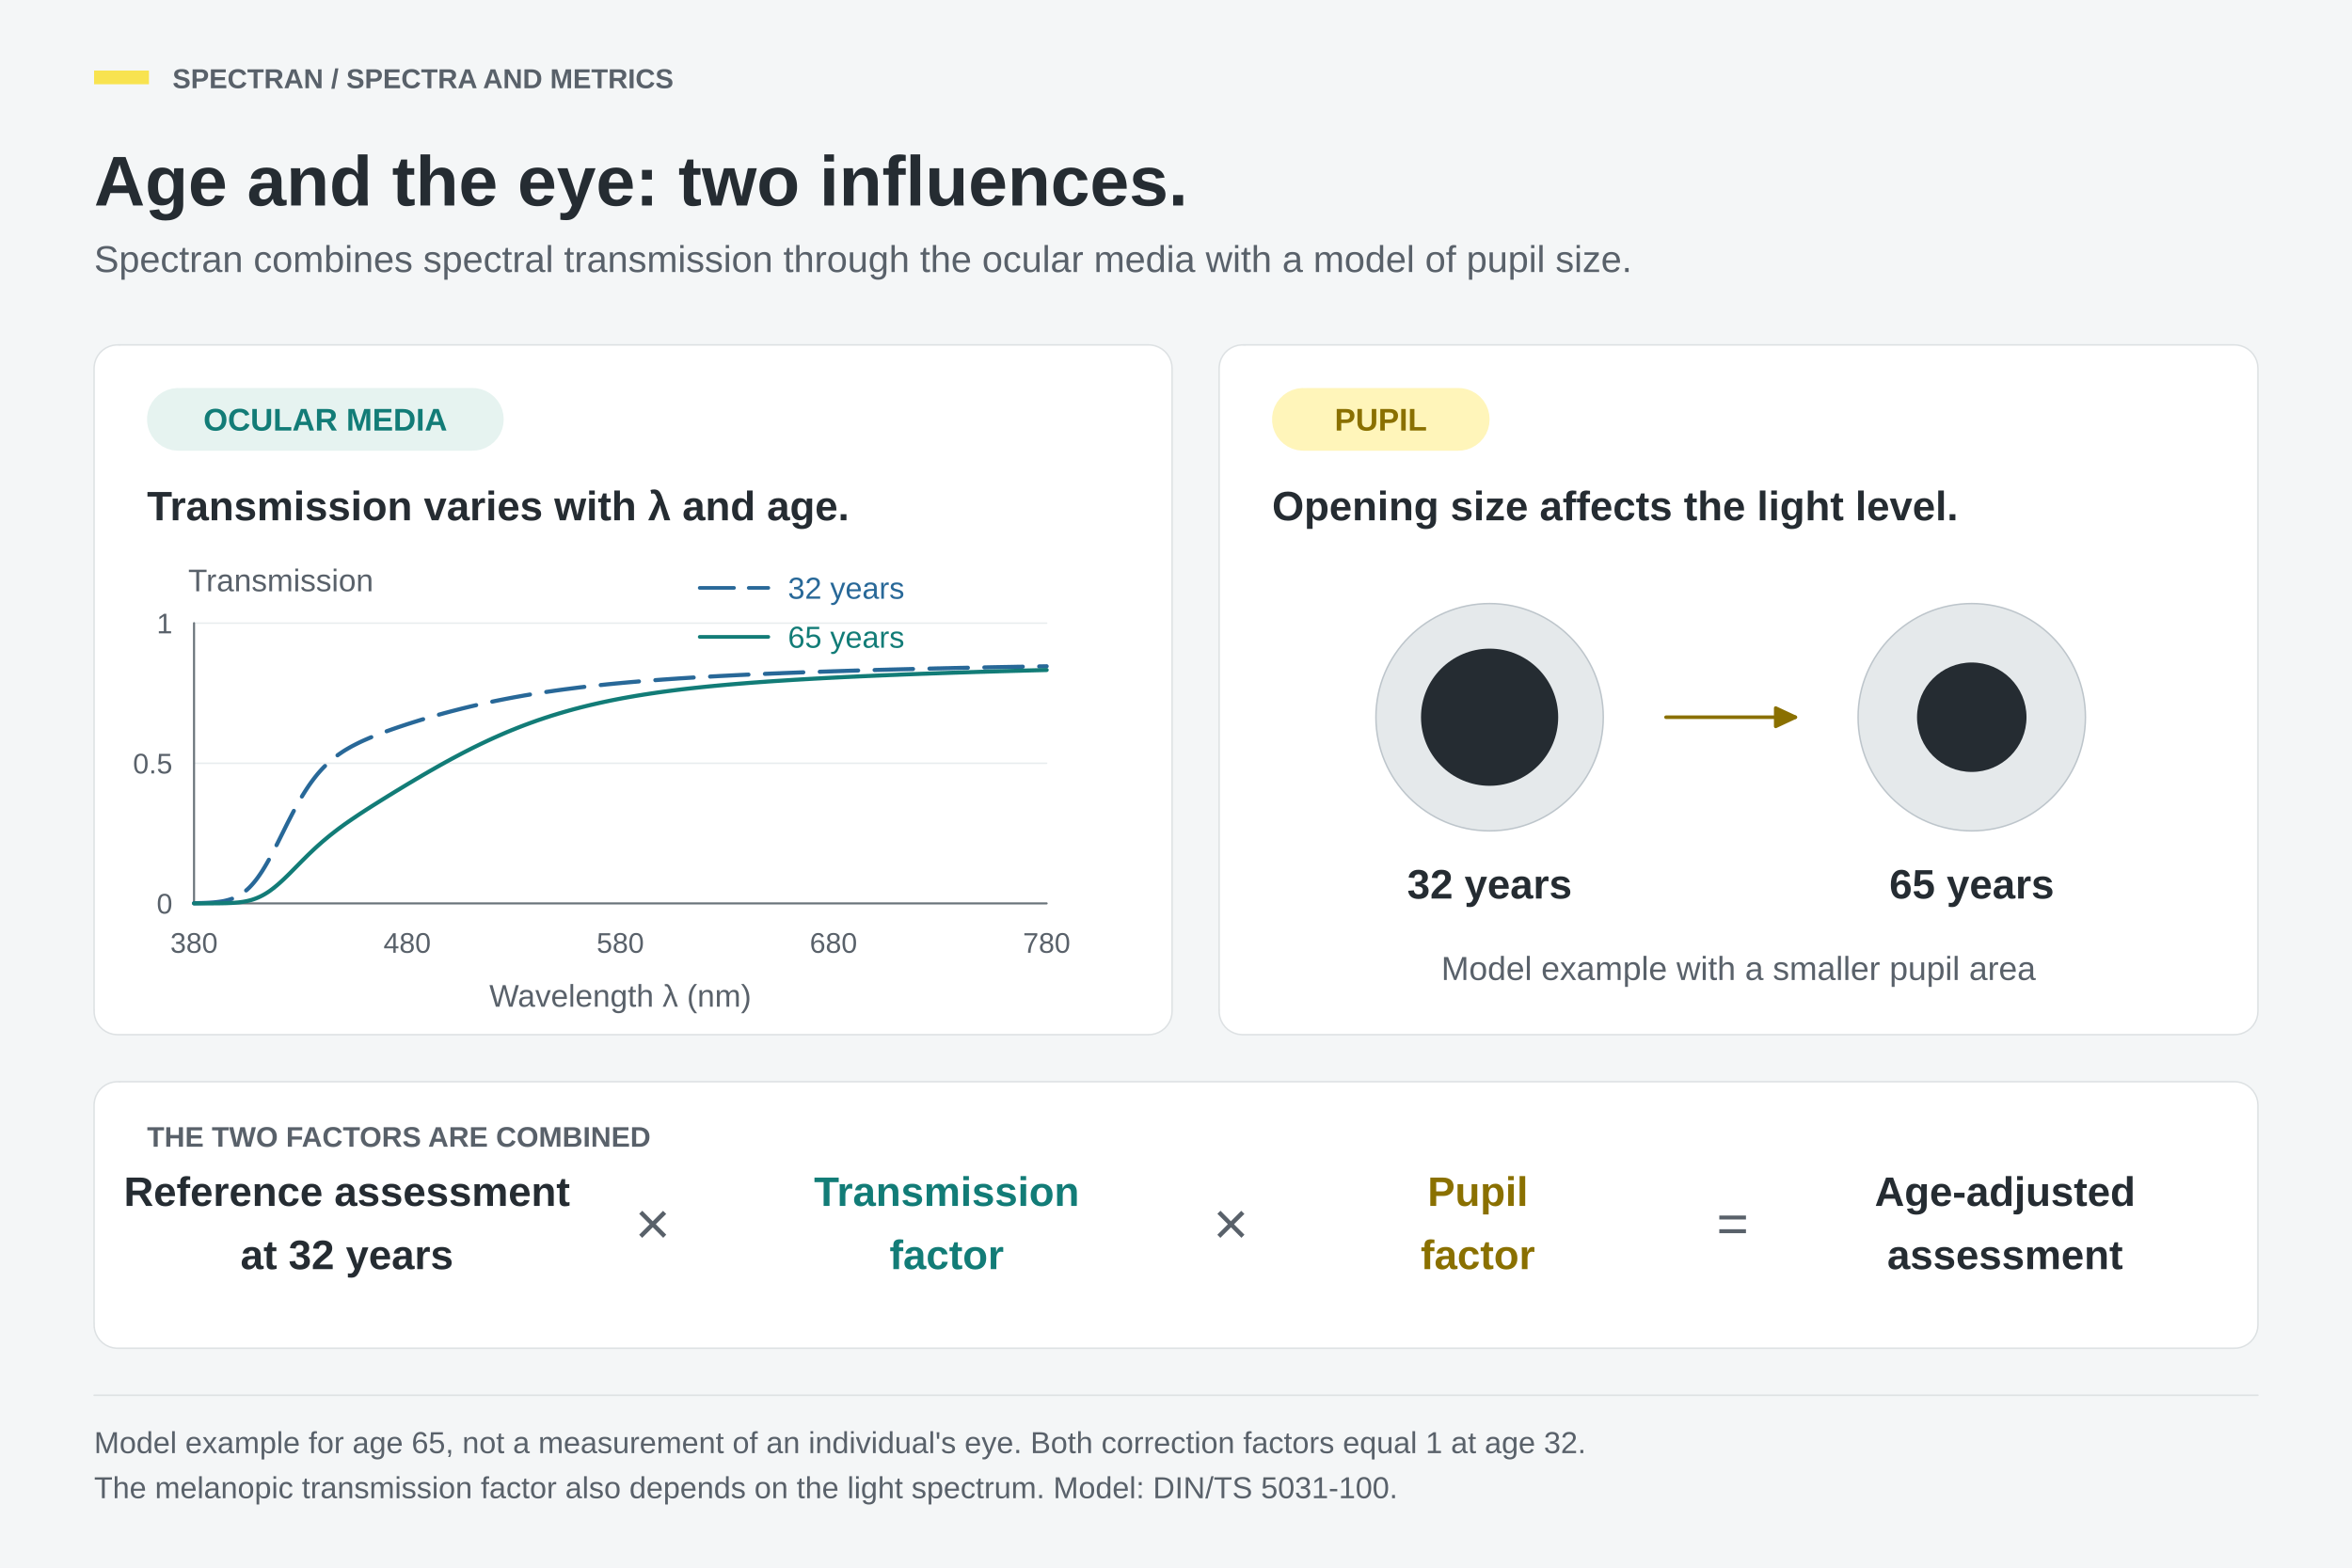
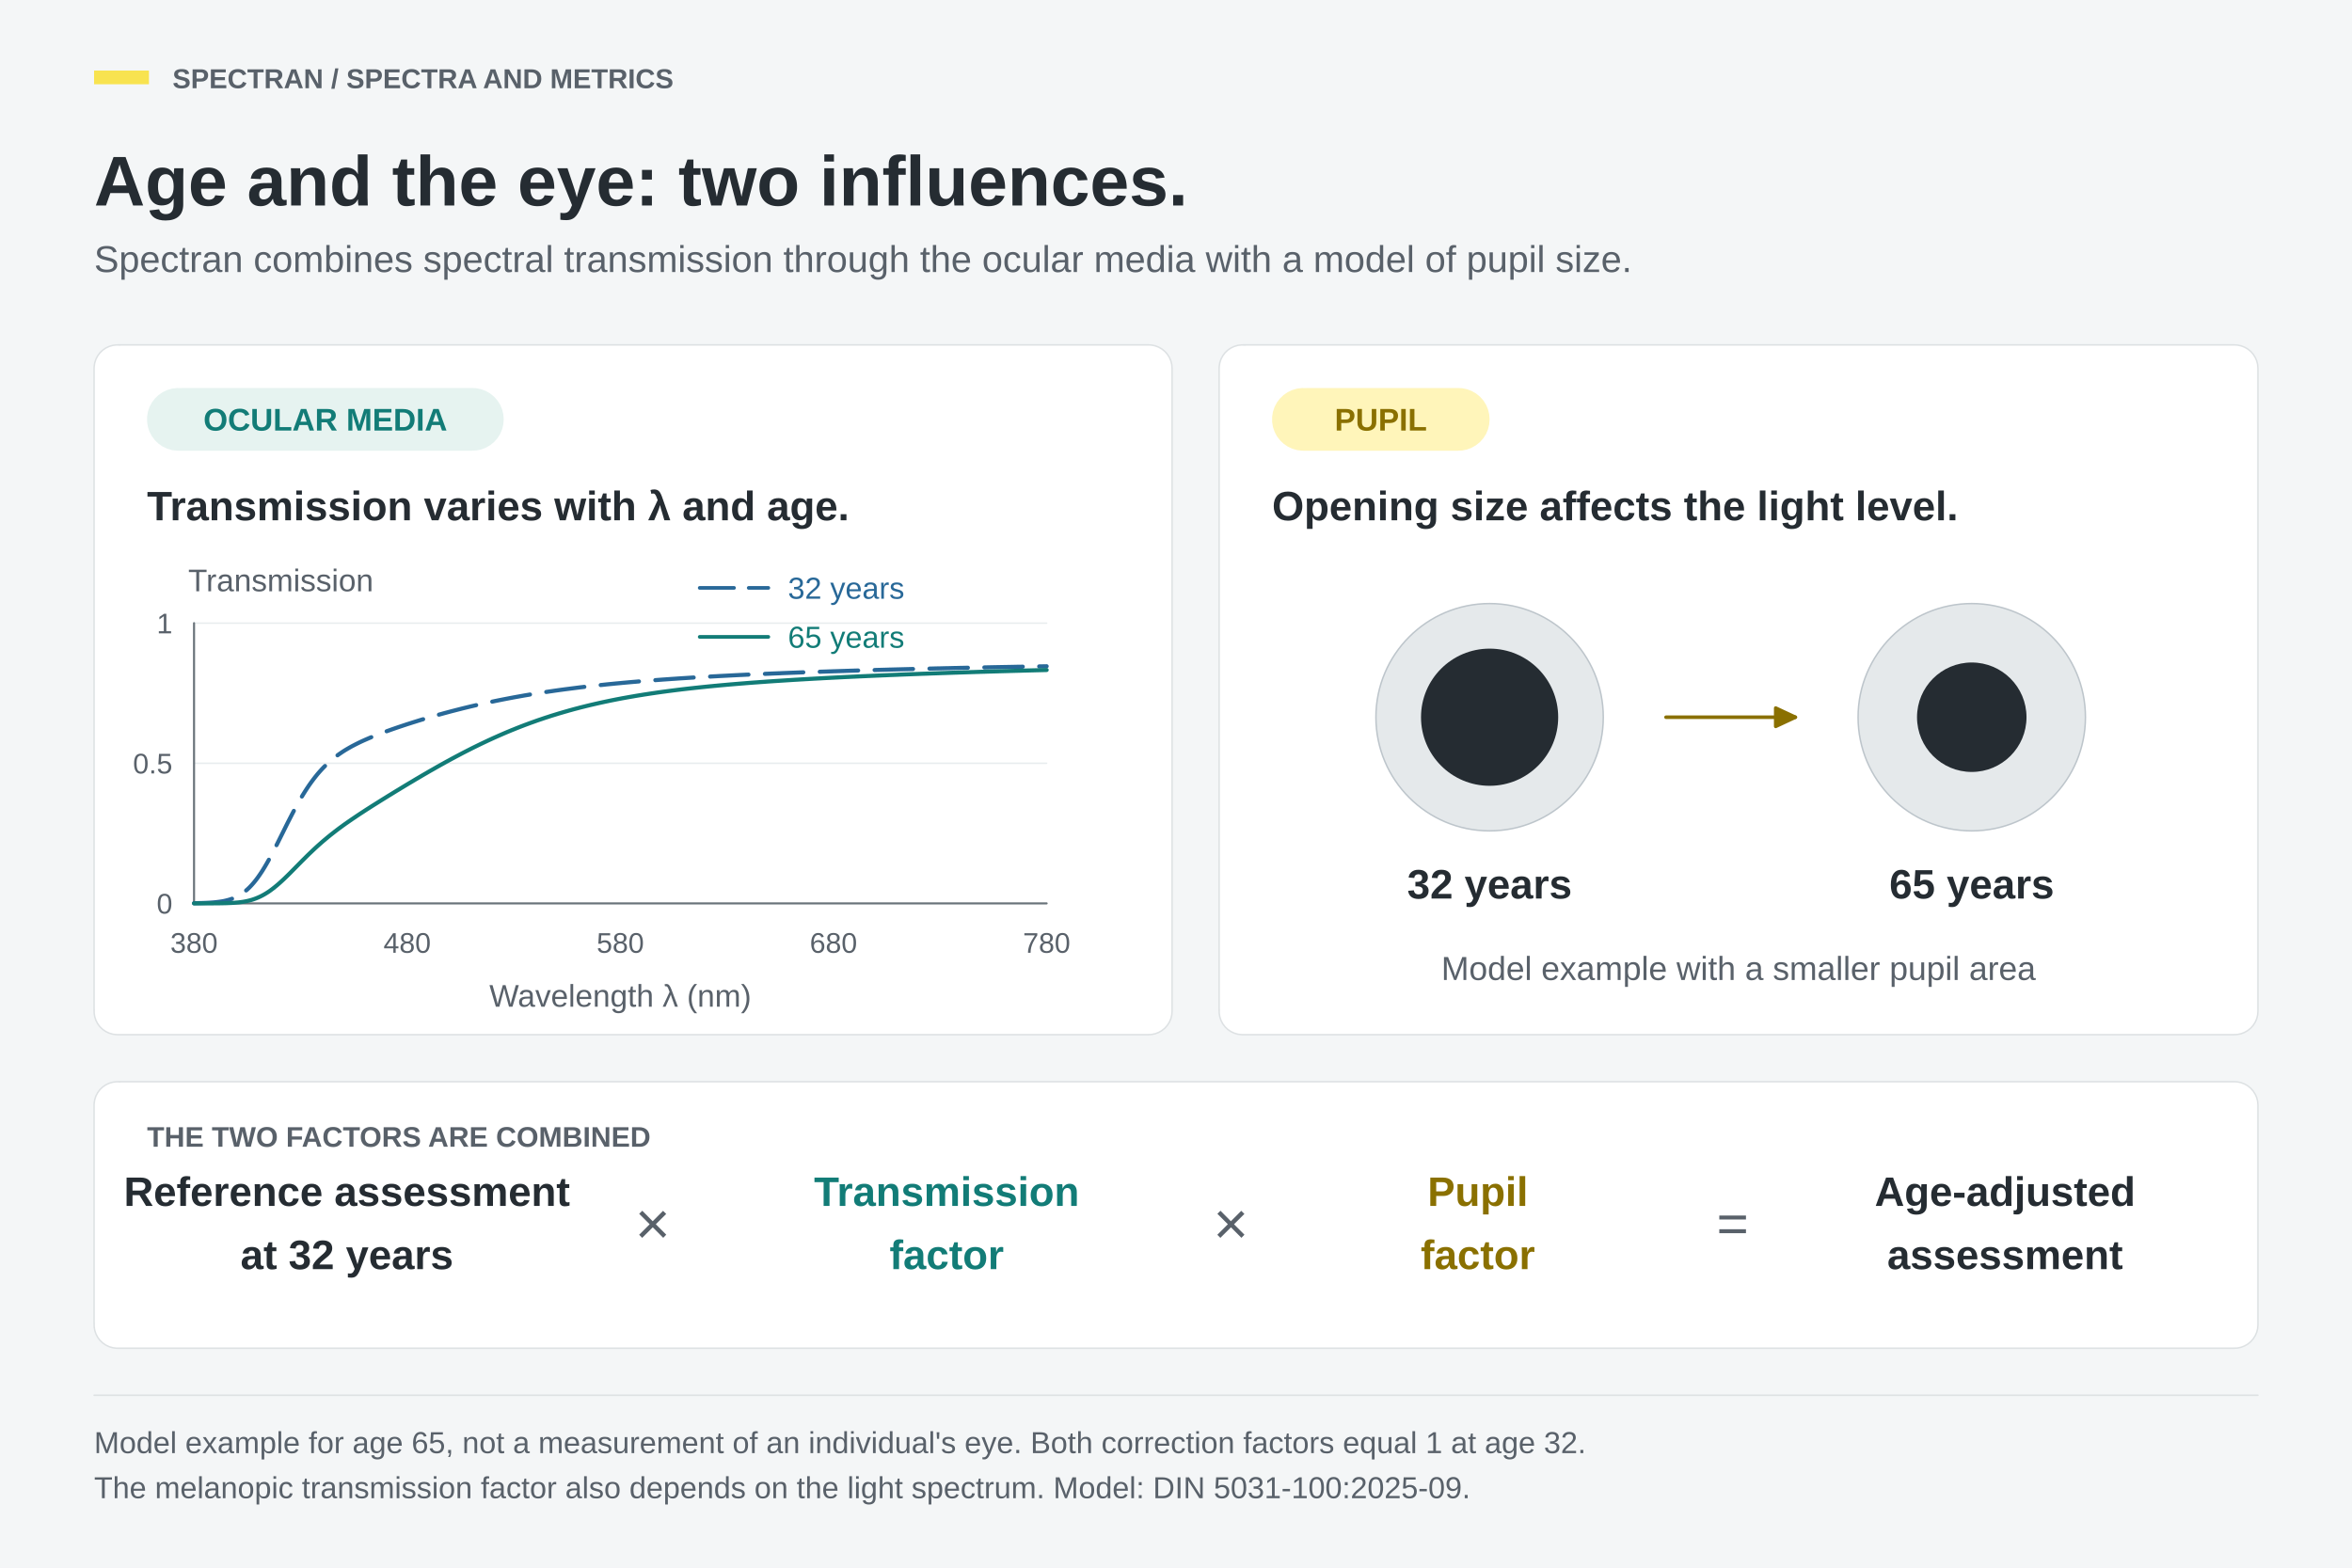
<svg xmlns="http://www.w3.org/2000/svg" width="864.00pt" height="576.00pt" viewBox="0 0 864.00 576.00">
  <g class="svglite">
    <defs>
      <style type="text/css">
    .svglite line, .svglite polyline, .svglite polygon, .svglite path, .svglite rect, .svglite circle {
      fill: none;
      stroke: #000000;
      stroke-linecap: round;
      stroke-linejoin: round;
      stroke-miterlimit: 10.00;
    }
    .svglite text {
      white-space: pre;
    }
    .svglite g.glyphgroup path {
      fill: inherit;
      stroke: none;
    }
  </style>
    </defs>
    <rect width="100%" height="100%" style="stroke: none; fill: #F4F6F7;" />
    <defs>
      <clipPath id="cpMC4wMHw4NjQuMDB8MC4wMHw1NzYuMDA=">
        <rect x="0.00" y="0.00" width="864.00" height="576.00" />
      </clipPath>
    </defs>
    <g clip-path="url(#cpMC4wMHw4NjQuMDB8MC4wMHw1NzYuMDA=)">
      <polygon points="0.00,576.00 864.00,576.00 864.00,576.00 864.00,576.00 864.00,576.00 864.00,576.00 864.00,576.00 864.00,576.00 864.00,576.00 864.00,576.00 864.00,576.00 864.00,576.00 864.00,576.00 864.00,576.00 864.00,0.00 864.00,0.00 864.00,0.00 864.00,0.00 864.00,0.00 864.00,0.00 864.00,0.00 864.00,0.00 864.00,0.00 864.00,0.00 864.00,0.00 864.00,0.00 0.00,0.00 0.00,0.00 0.00,0.00 0.00,0.00 0.00,0.00 0.00,0.00 0.00,0.00 0.00,0.00 0.00,0.00 0.00,0.00 0.00,0.00 0.00,0.00 0.00,0.00 0.00,576.00 0.00,576.00 0.00,576.00 0.00,576.00 0.00,576.00 0.00,576.00 0.00,576.00 0.00,576.00 0.00,576.00 0.00,576.00 0.00,576.00 0.00,576.00 " style="stroke-width: 0.54; stroke: none; fill: #F4F6F7;" />
      <polygon points="34.56,30.96 54.72,30.96 54.72,30.96 54.72,30.96 54.72,30.96 54.72,30.96 54.72,30.96 54.72,30.96 54.72,30.96 54.72,30.96 54.72,30.96 54.72,30.96 54.72,30.96 54.72,30.96 54.72,25.92 54.72,25.92 54.72,25.92 54.72,25.92 54.72,25.92 54.72,25.92 54.72,25.92 54.72,25.92 54.72,25.92 54.72,25.92 54.72,25.92 54.72,25.92 34.56,25.92 34.56,25.92 34.56,25.92 34.56,25.92 34.56,25.92 34.56,25.92 34.56,25.92 34.56,25.92 34.56,25.92 34.56,25.92 34.56,25.92 34.56,25.92 34.56,25.92 34.56,30.96 34.56,30.96 34.56,30.96 34.56,30.96 34.56,30.96 34.56,30.96 34.56,30.96 34.56,30.96 34.56,30.96 34.56,30.96 34.56,30.96 34.56,30.96 " style="stroke-width: 0.54; stroke: none; fill: #F8E350;" />
      <text x="63.36" y="32.41" style="font-size: 10.08px; font-weight: bold;fill: #59616A; font-family: &quot;Arial&quot;;" textLength="186.81px" lengthAdjust="spacingAndGlyphs">SPECTRAN  / SPECTRA AND METRICS</text>
      <text x="34.56" y="75.51" style="font-size: 25.92px; font-weight: bold;fill: #252C32; font-family: &quot;Arial&quot;;" textLength="401.67px" lengthAdjust="spacingAndGlyphs">Age and the eye: two influences.</text>
      <text x="34.56" y="99.94" style="font-size: 13.68px;fill: #59616A; font-family: &quot;Arial&quot;;" textLength="564.81px" lengthAdjust="spacingAndGlyphs">Spectran combines spectral transmission through the ocular media with a model of pupil size.</text>
      <polygon points="43.17,380.16 421.95,380.16 421.61,380.15 422.99,380.10 424.35,379.82 425.64,379.33 426.84,378.64 427.92,377.76 428.83,376.72 429.57,375.55 430.12,374.28 430.45,372.93 430.56,371.55 430.56,371.55 430.56,135.33 430.56,135.33 430.45,133.95 430.12,132.60 429.57,131.33 428.83,130.16 427.92,129.12 426.84,128.24 425.64,127.55 424.35,127.06 422.99,126.78 421.95,126.72 43.17,126.72 44.21,126.78 42.82,126.73 41.45,126.89 40.12,127.28 38.86,127.87 37.72,128.66 36.72,129.62 35.89,130.73 35.25,131.95 34.81,133.27 34.59,134.64 34.56,135.33 34.56,371.55 34.59,370.86 34.59,372.24 34.81,373.61 35.25,374.93 35.89,376.15 36.72,377.26 37.72,378.22 38.86,379.01 40.12,379.60 41.45,379.99 42.82,380.15 " style="stroke-width: 0.54; stroke: #DDE1E3; fill: #FFFFFF;" />
      <polygon points="65.48,165.60 173.56,165.60 173.10,165.59 174.95,165.52 176.76,165.15 178.48,164.49 180.08,163.57 181.51,162.40 182.74,161.02 183.73,159.46 184.45,157.76 184.89,155.96 185.04,154.12 185.04,154.12 185.04,154.04 185.04,154.04 184.89,152.20 184.45,150.40 183.73,148.70 182.74,147.14 181.51,145.76 180.08,144.59 178.48,143.67 176.76,143.01 174.95,142.64 173.56,142.56 65.48,142.56 66.86,142.64 65.01,142.57 63.18,142.79 61.41,143.31 59.74,144.10 58.22,145.15 56.89,146.43 55.78,147.90 54.92,149.54 54.33,151.29 54.04,153.11 54.00,154.04 54.00,154.12 54.04,153.20 54.04,155.05 54.33,156.87 54.92,158.62 55.78,160.26 56.89,161.73 58.22,163.01 59.74,164.06 61.41,164.85 63.18,165.37 65.01,165.59 " style="stroke-width: 0.54; stroke: none; fill: #E6F3F0;" />
      <text x="119.52" y="158.20" text-anchor="middle" style="font-size: 11.52px; font-weight: bold;fill: #127C77; font-family: &quot;Arial&quot;;" textLength="89.55px" lengthAdjust="spacingAndGlyphs">OCULAR MEDIA</text>
      <text x="54.00" y="191.17" style="font-size: 15.12px; font-weight: bold;fill: #252C32; font-family: &quot;Arial&quot;;" textLength="257.92px" lengthAdjust="spacingAndGlyphs">Transmission varies with λ and age.</text>
      <text x="69.12" y="217.24" style="font-size: 11.52px;fill: #59616A; font-family: &quot;Arial&quot;;" textLength="68.08px" lengthAdjust="spacingAndGlyphs">Transmission</text>
      <polyline points="71.28,280.44 384.48,280.44 " style="stroke-width: 0.54; stroke: #E8ECEE;" />
      <polyline points="71.28,228.96 384.48,228.96 " style="stroke-width: 0.54; stroke: #E8ECEE;" />
      <polyline points="71.28,228.96 71.28,331.92 384.48,331.92 " style="stroke-width: 0.76; stroke: #69737A;" />
      <text x="63.36" y="335.66" text-anchor="end" style="font-size: 10.44px;fill: #59616A; font-family: &quot;Arial&quot;;" textLength="5.81px" lengthAdjust="spacingAndGlyphs">0</text>
      <text x="63.36" y="284.18" text-anchor="end" style="font-size: 10.44px;fill: #59616A; font-family: &quot;Arial&quot;;" textLength="14.53px" lengthAdjust="spacingAndGlyphs">0.5</text>
      <text x="63.36" y="232.70" text-anchor="end" style="font-size: 10.44px;fill: #59616A; font-family: &quot;Arial&quot;;" textLength="5.81px" lengthAdjust="spacingAndGlyphs">1</text>
      <text x="71.28" y="350.06" text-anchor="middle" style="font-size: 10.44px;fill: #59616A; font-family: &quot;Arial&quot;;" textLength="17.44px" lengthAdjust="spacingAndGlyphs">380</text>
      <text x="149.58" y="350.06" text-anchor="middle" style="font-size: 10.44px;fill: #59616A; font-family: &quot;Arial&quot;;" textLength="17.44px" lengthAdjust="spacingAndGlyphs">480</text>
      <text x="227.88" y="350.06" text-anchor="middle" style="font-size: 10.44px;fill: #59616A; font-family: &quot;Arial&quot;;" textLength="17.44px" lengthAdjust="spacingAndGlyphs">580</text>
      <text x="306.18" y="350.06" text-anchor="middle" style="font-size: 10.44px;fill: #59616A; font-family: &quot;Arial&quot;;" textLength="17.44px" lengthAdjust="spacingAndGlyphs">680</text>
      <text x="384.48" y="350.06" text-anchor="middle" style="font-size: 10.44px;fill: #59616A; font-family: &quot;Arial&quot;;" textLength="17.44px" lengthAdjust="spacingAndGlyphs">780</text>
      <text x="227.88" y="369.88" text-anchor="middle" style="font-size: 11.52px;fill: #59616A; font-family: &quot;Arial&quot;;" textLength="96.25px" lengthAdjust="spacingAndGlyphs">Wavelength λ (nm)</text>
      <polyline points="71.28,331.85 72.06,331.84 72.85,331.82 73.63,331.80 74.41,331.78 75.20,331.75 75.98,331.72 76.76,331.68 77.54,331.63 78.33,331.57 79.11,331.50 79.89,331.41 80.68,331.31 81.46,331.19 82.24,331.05 83.03,330.87 83.81,330.67 84.59,330.44 85.37,330.17 86.16,329.85 86.94,329.49 87.72,329.07 88.51,328.60 89.29,328.06 90.07,327.46 90.86,326.79 91.64,326.05 92.42,325.23 93.20,324.34 93.99,323.37 94.77,322.32 95.55,321.20 96.34,320.01 97.12,318.74 97.90,317.42 98.69,316.03 99.47,314.60 100.25,313.12 101.03,311.60 101.82,310.06 102.60,308.49 103.38,306.92 104.17,305.34 104.95,303.76 105.73,302.20 106.52,300.66 107.30,299.15 108.08,297.66 108.86,296.22 109.65,294.81 110.43,293.45 111.21,292.14 112.00,290.87 112.78,289.66 113.56,288.50 114.35,287.39 115.13,286.34 115.91,285.33 116.69,284.37 117.48,283.46 118.26,282.60 119.04,281.79 119.83,281.01 120.61,280.28 121.39,279.58 122.18,278.92 122.96,278.29 123.74,277.69 124.52,277.13 125.31,276.59 126.09,276.07 126.87,275.58 127.66,275.11 128.44,274.66 129.22,274.22 130.01,273.81 130.79,273.41 131.57,273.02 132.35,272.64 133.14,272.27 133.92,271.92 134.70,271.58 135.49,271.24 136.27,270.91 137.05,270.59 137.84,270.27 138.62,269.97 139.40,269.66 140.18,269.36 140.97,269.07 141.75,268.78 142.53,268.50 143.32,268.22 144.10,267.94 144.88,267.67 145.66,267.40 146.45,267.13 147.23,266.87 148.01,266.61 148.80,266.35 149.58,266.09 150.36,265.84 151.15,265.59 151.93,265.34 152.71,265.10 153.50,264.85 154.28,264.61 155.06,264.37 155.84,264.14 156.63,263.90 157.41,263.67 158.19,263.44 158.98,263.22 159.76,262.99 160.54,262.77 161.33,262.55 162.11,262.34 162.89,262.12 163.67,261.91 164.46,261.70 165.24,261.49 166.02,261.28 166.81,261.08 167.59,260.88 168.37,260.68 169.16,260.48 169.94,260.28 170.72,260.09 171.50,259.90 172.29,259.71 173.07,259.52 173.85,259.34 174.64,259.16 175.42,258.98 176.20,258.80 176.99,258.62 177.77,258.45 178.55,258.28 179.33,258.11 180.12,257.94 180.90,257.78 181.68,257.61 182.47,257.45 183.25,257.29 184.03,257.14 184.81,256.98 185.60,256.83 186.38,256.68 187.16,256.53 187.95,256.38 188.73,256.23 189.51,256.09 190.30,255.95 191.08,255.81 191.86,255.67 192.64,255.53 193.43,255.40 194.21,255.27 194.99,255.13 195.78,255.00 196.56,254.88 197.34,254.75 198.13,254.63 198.91,254.50 199.69,254.38 200.47,254.26 201.26,254.15 202.04,254.03 202.82,253.92 203.61,253.80 204.39,253.69 205.17,253.58 205.96,253.47 206.74,253.37 207.52,253.26 208.31,253.16 209.09,253.06 209.87,252.96 210.65,252.86 211.44,252.76 212.22,252.66 213.00,252.56 213.79,252.47 214.57,252.38 215.35,252.29 216.14,252.20 216.92,252.11 217.70,252.02 218.48,251.93 219.27,251.85 220.05,251.76 220.83,251.68 221.62,251.60 222.40,251.51 223.18,251.43 223.97,251.35 224.75,251.28 225.53,251.20 226.31,251.12 227.10,251.05 227.88,250.98 228.66,250.90 229.45,250.83 230.23,250.76 231.01,250.69 231.80,250.62 232.58,250.55 233.36,250.49 234.14,250.42 234.93,250.35 235.71,250.29 236.49,250.22 237.28,250.16 238.06,250.10 238.84,250.04 239.62,249.98 240.41,249.92 241.19,249.86 241.97,249.80 242.76,249.74 243.54,249.68 244.32,249.63 245.11,249.57 245.89,249.52 246.67,249.46 247.46,249.41 248.24,249.36 249.02,249.30 249.80,249.25 250.59,249.20 251.37,249.15 252.15,249.10 252.94,249.05 253.72,249.00 254.50,248.95 255.28,248.91 256.07,248.86 256.85,248.81 257.63,248.77 258.42,248.72 259.20,248.68 259.98,248.63 260.77,248.59 261.55,248.54 262.33,248.50 263.12,248.46 263.90,248.41 264.68,248.37 265.46,248.33 266.25,248.29 267.03,248.25 267.81,248.21 268.60,248.17 269.38,248.13 270.16,248.09 270.94,248.05 271.73,248.01 272.51,247.98 273.29,247.94 274.08,247.90 274.86,247.87 275.64,247.83 276.43,247.79 277.21,247.76 277.99,247.72 278.77,247.69 279.56,247.65 280.34,247.62 281.12,247.58 281.91,247.55 282.69,247.52 283.47,247.48 284.26,247.45 285.04,247.42 285.82,247.39 286.61,247.36 287.39,247.32 288.17,247.29 288.95,247.26 289.74,247.23 290.52,247.20 291.30,247.17 292.09,247.14 292.87,247.11 293.65,247.08 294.44,247.05 295.22,247.02 296.00,246.99 296.78,246.97 297.57,246.94 298.35,246.91 299.13,246.88 299.92,246.85 300.70,246.83 301.48,246.80 302.27,246.77 303.05,246.75 303.83,246.72 304.61,246.69 305.40,246.67 306.18,246.64 306.96,246.62 307.75,246.59 308.53,246.57 309.31,246.54 310.10,246.52 310.88,246.49 311.66,246.47 312.44,246.44 313.23,246.42 314.01,246.39 314.79,246.37 315.58,246.35 316.36,246.32 317.14,246.30 317.93,246.28 318.71,246.25 319.49,246.23 320.27,246.21 321.06,246.19 321.84,246.16 322.62,246.14 323.41,246.12 324.19,246.10 324.97,246.08 325.75,246.06 326.54,246.03 327.32,246.01 328.10,245.99 328.89,245.97 329.67,245.95 330.45,245.93 331.24,245.91 332.02,245.89 332.80,245.87 333.58,245.85 334.37,245.83 335.15,245.81 335.93,245.79 336.72,245.77 337.50,245.75 338.28,245.73 339.07,245.71 339.85,245.70 340.63,245.68 341.42,245.66 342.20,245.64 342.98,245.62 343.76,245.60 344.55,245.58 345.33,245.57 346.11,245.55 346.90,245.53 347.68,245.51 348.46,245.50 349.25,245.48 350.03,245.46 350.81,245.44 351.59,245.43 352.38,245.41 353.16,245.39 353.94,245.38 354.73,245.36 355.51,245.34 356.29,245.33 357.08,245.31 357.86,245.29 358.64,245.28 359.42,245.26 360.21,245.25 360.99,245.23 361.77,245.22 362.56,245.20 363.34,245.18 364.12,245.17 364.91,245.15 365.69,245.14 366.47,245.12 367.25,245.11 368.04,245.09 368.82,245.08 369.60,245.07 370.39,245.05 371.17,245.04 371.95,245.02 372.74,245.01 373.52,244.99 374.30,244.98 375.08,244.97 375.87,244.95 376.65,244.94 377.43,244.92 378.22,244.91 379.00,244.90 379.78,244.88 380.57,244.87 381.35,244.86 382.13,244.84 382.91,244.83 383.70,244.82 384.48,244.80 " style="stroke-width: 1.51; stroke: #286898; stroke-dasharray: 14.11,6.05;" />
      <polyline points="71.28,331.92 72.06,331.92 72.85,331.92 73.63,331.92 74.41,331.92 75.20,331.92 75.98,331.92 76.76,331.91 77.54,331.91 78.33,331.91 79.11,331.90 79.89,331.90 80.68,331.89 81.46,331.87 82.24,331.86 83.03,331.84 83.81,331.81 84.59,331.78 85.37,331.74 86.16,331.69 86.94,331.62 87.72,331.55 88.51,331.45 89.29,331.34 90.07,331.20 90.86,331.04 91.64,330.85 92.42,330.64 93.20,330.39 93.99,330.10 94.77,329.78 95.55,329.43 96.34,329.03 97.12,328.60 97.90,328.13 98.69,327.62 99.47,327.07 100.25,326.48 101.03,325.86 101.82,325.21 102.60,324.53 103.38,323.83 104.17,323.10 104.95,322.35 105.73,321.59 106.52,320.81 107.30,320.02 108.08,319.23 108.86,318.44 109.65,317.64 110.43,316.85 111.21,316.06 112.00,315.28 112.78,314.50 113.56,313.74 114.35,312.99 115.13,312.25 115.91,311.52 116.69,310.81 117.48,310.11 118.26,309.42 119.04,308.75 119.83,308.09 120.61,307.44 121.39,306.81 122.18,306.19 122.96,305.58 123.74,304.98 124.52,304.39 125.31,303.81 126.09,303.24 126.87,302.68 127.66,302.13 128.44,301.59 129.22,301.05 130.01,300.52 130.79,299.99 131.57,299.47 132.35,298.95 133.14,298.44 133.92,297.93 134.70,297.42 135.49,296.92 136.27,296.42 137.05,295.92 137.84,295.43 138.62,294.94 139.40,294.45 140.18,293.96 140.97,293.47 141.75,292.99 142.53,292.50 143.32,292.02 144.10,291.54 144.88,291.06 145.66,290.58 146.45,290.11 147.23,289.63 148.01,289.16 148.80,288.68 149.58,288.21 150.36,287.74 151.15,287.28 151.93,286.81 152.71,286.34 153.50,285.88 154.28,285.42 155.06,284.96 155.84,284.50 156.63,284.05 157.41,283.59 158.19,283.14 158.98,282.70 159.76,282.25 160.54,281.80 161.33,281.36 162.11,280.92 162.89,280.49 163.67,280.05 164.46,279.62 165.24,279.20 166.02,278.77 166.81,278.35 167.59,277.93 168.37,277.52 169.16,277.10 169.94,276.69 170.72,276.29 171.50,275.89 172.29,275.49 173.07,275.09 173.85,274.70 174.64,274.31 175.42,273.93 176.20,273.55 176.99,273.17 177.77,272.80 178.55,272.43 179.33,272.06 180.12,271.70 180.90,271.34 181.68,270.99 182.47,270.64 183.25,270.29 184.03,269.95 184.81,269.61 185.60,269.27 186.38,268.94 187.16,268.62 187.95,268.29 188.73,267.98 189.51,267.66 190.30,267.35 191.08,267.04 191.86,266.74 192.64,266.44 193.43,266.15 194.21,265.86 194.99,265.57 195.78,265.29 196.56,265.01 197.34,264.73 198.13,264.46 198.91,264.20 199.69,263.93 200.47,263.67 201.26,263.42 202.04,263.16 202.82,262.91 203.61,262.67 204.39,262.43 205.17,262.19 205.96,261.96 206.74,261.73 207.52,261.50 208.31,261.28 209.09,261.05 209.87,260.84 210.65,260.62 211.44,260.41 212.22,260.21 213.00,260.00 213.79,259.80 214.57,259.61 215.35,259.41 216.14,259.22 216.92,259.03 217.70,258.85 218.48,258.67 219.27,258.49 220.05,258.31 220.83,258.14 221.62,257.97 222.40,257.80 223.18,257.64 223.97,257.47 224.75,257.31 225.53,257.16 226.31,257.00 227.10,256.85 227.88,256.70 228.66,256.55 229.45,256.41 230.23,256.27 231.01,256.13 231.80,255.99 232.58,255.86 233.36,255.72 234.14,255.59 234.93,255.46 235.71,255.34 236.49,255.21 237.28,255.09 238.06,254.97 238.84,254.85 239.62,254.73 240.41,254.62 241.19,254.50 241.97,254.39 242.76,254.28 243.54,254.17 244.32,254.07 245.11,253.96 245.89,253.86 246.67,253.76 247.46,253.66 248.24,253.56 249.02,253.46 249.80,253.37 250.59,253.27 251.37,253.18 252.15,253.09 252.94,253.00 253.72,252.91 254.50,252.83 255.28,252.74 256.07,252.66 256.85,252.57 257.63,252.49 258.42,252.41 259.20,252.33 259.98,252.25 260.77,252.17 261.55,252.10 262.33,252.02 263.12,251.95 263.90,251.87 264.68,251.80 265.46,251.73 266.25,251.66 267.03,251.59 267.81,251.52 268.60,251.45 269.38,251.39 270.16,251.32 270.94,251.26 271.73,251.19 272.51,251.13 273.29,251.07 274.08,251.00 274.86,250.94 275.64,250.88 276.43,250.82 277.21,250.76 277.99,250.71 278.77,250.65 279.56,250.59 280.34,250.54 281.12,250.48 281.91,250.42 282.69,250.37 283.47,250.32 284.26,250.26 285.04,250.21 285.82,250.16 286.61,250.11 287.39,250.06 288.17,250.01 288.95,249.96 289.74,249.91 290.52,249.86 291.30,249.81 292.09,249.76 292.87,249.72 293.65,249.67 294.44,249.62 295.22,249.58 296.00,249.53 296.78,249.49 297.57,249.44 298.35,249.40 299.13,249.35 299.92,249.31 300.70,249.27 301.48,249.23 302.27,249.18 303.05,249.14 303.83,249.10 304.61,249.06 305.40,249.02 306.18,248.98 306.96,248.94 307.75,248.90 308.53,248.86 309.31,248.82 310.10,248.78 310.88,248.74 311.66,248.71 312.44,248.67 313.23,248.63 314.01,248.60 314.79,248.56 315.58,248.52 316.36,248.49 317.14,248.45 317.93,248.42 318.71,248.38 319.49,248.35 320.27,248.31 321.06,248.28 321.84,248.24 322.62,248.21 323.41,248.18 324.19,248.14 324.97,248.11 325.75,248.08 326.54,248.04 327.32,248.01 328.10,247.98 328.89,247.95 329.67,247.92 330.45,247.88 331.24,247.85 332.02,247.82 332.80,247.79 333.58,247.76 334.37,247.73 335.15,247.70 335.93,247.67 336.72,247.64 337.50,247.61 338.28,247.58 339.07,247.55 339.85,247.53 340.63,247.50 341.42,247.47 342.20,247.44 342.98,247.41 343.76,247.39 344.55,247.36 345.33,247.33 346.11,247.30 346.90,247.28 347.68,247.25 348.46,247.22 349.25,247.20 350.03,247.17 350.81,247.14 351.59,247.12 352.38,247.09 353.16,247.07 353.94,247.04 354.73,247.02 355.51,246.99 356.29,246.97 357.08,246.94 357.86,246.92 358.64,246.89 359.42,246.87 360.21,246.84 360.99,246.82 361.77,246.80 362.56,246.77 363.34,246.75 364.12,246.73 364.91,246.70 365.69,246.68 366.47,246.66 367.25,246.63 368.04,246.61 368.82,246.59 369.60,246.57 370.39,246.55 371.17,246.52 371.95,246.50 372.74,246.48 373.52,246.46 374.30,246.44 375.08,246.42 375.87,246.39 376.65,246.37 377.43,246.35 378.22,246.33 379.00,246.31 379.78,246.29 380.57,246.27 381.35,246.25 382.13,246.23 382.91,246.21 383.70,246.19 384.48,246.17 " style="stroke-width: 1.51; stroke: #127C77;" />
      <polyline points="257.04,216.00 282.24,216.00 " style="stroke-width: 1.35; stroke: #286898; stroke-dasharray: 12.60,5.40;" />
      <text x="289.44" y="219.99" style="font-size: 11.16px;fill: #286898; font-family: &quot;Arial&quot;;" textLength="42.78px" lengthAdjust="spacingAndGlyphs">32 years</text>
      <polyline points="257.04,234.00 282.24,234.00 " style="stroke-width: 1.35; stroke: #127C77;" />
      <text x="289.44" y="237.99" style="font-size: 11.16px;fill: #127C77; font-family: &quot;Arial&quot;;" textLength="42.78px" lengthAdjust="spacingAndGlyphs">65 years</text>
      <polygon points="456.45,380.16 820.83,380.16 820.49,380.15 821.87,380.10 823.23,379.82 824.52,379.33 825.72,378.64 826.80,377.76 827.71,376.72 828.45,375.55 829.00,374.28 829.33,372.93 829.44,371.55 829.44,371.55 829.44,135.33 829.44,135.33 829.33,133.95 829.00,132.60 828.45,131.33 827.71,130.16 826.80,129.12 825.72,128.24 824.52,127.55 823.23,127.06 821.87,126.78 820.83,126.72 456.45,126.72 457.49,126.78 456.10,126.73 454.73,126.89 453.40,127.28 452.14,127.87 451.00,128.66 450.00,129.62 449.17,130.73 448.53,131.95 448.09,133.27 447.87,134.64 447.84,135.33 447.84,371.55 447.87,370.86 447.87,372.24 448.09,373.61 448.53,374.93 449.17,376.15 450.00,377.26 451.00,378.22 452.14,379.01 453.40,379.60 454.73,379.99 456.10,380.15 " style="stroke-width: 0.54; stroke: #DDE1E3; fill: #FFFFFF;" />
      <polygon points="478.76,165.60 535.72,165.60 535.26,165.59 537.11,165.52 538.92,165.15 540.64,164.49 542.24,163.57 543.67,162.40 544.90,161.02 545.89,159.46 546.61,157.76 547.05,155.96 547.20,154.12 547.20,154.12 547.20,154.04 547.20,154.04 547.05,152.20 546.61,150.40 545.89,148.70 544.90,147.14 543.67,145.76 542.24,144.59 540.64,143.67 538.92,143.01 537.11,142.64 535.72,142.56 478.76,142.56 480.14,142.64 478.29,142.57 476.46,142.79 474.69,143.31 473.02,144.10 471.50,145.15 470.17,146.43 469.06,147.90 468.20,149.54 467.61,151.29 467.32,153.11 467.28,154.04 467.28,154.12 467.32,153.20 467.32,155.05 467.61,156.87 468.20,158.62 469.06,160.26 470.17,161.73 471.50,163.01 473.02,164.06 474.69,164.85 476.46,165.37 478.29,165.59 " style="stroke-width: 0.54; stroke: none; fill: #FFF5BA;" />
      <text x="507.24" y="158.20" text-anchor="middle" style="font-size: 11.52px; font-weight: bold;fill: #8A7000; font-family: &quot;Arial&quot;;" textLength="33.92px" lengthAdjust="spacingAndGlyphs">PUPIL</text>
      <text x="467.28" y="191.17" style="font-size: 15.12px; font-weight: bold;fill: #252C32; font-family: &quot;Arial&quot;;" textLength="252.02px" lengthAdjust="spacingAndGlyphs">Opening size affects the light level.</text>
      <circle cx="547.20" cy="263.52" r="41.76" style="stroke-width: 0.54; stroke: #BDC5CB; fill: #E5E9EB;" />
      <circle cx="547.20" cy="263.52" r="25.20" style="stroke-width: 0.54; stroke: none; fill: #252C32;" />
      <circle cx="724.32" cy="263.52" r="41.76" style="stroke-width: 0.54; stroke: #BDC5CB; fill: #E5E9EB;" />
      <circle cx="724.32" cy="263.52" r="20.11" style="stroke-width: 0.54; stroke: none; fill: #252C32;" />
      <polyline points="612.00,263.52 659.52,263.52 " style="stroke-width: 1.30; stroke: #8A7000;" />
      <polygon points="652.30,266.89 659.52,263.52 652.30,260.15 " style="stroke-width: 1.30; stroke: #8A7000; fill: #8A7000;" />
      <text x="547.20" y="330.13" text-anchor="middle" style="font-size: 15.12px; font-weight: bold;fill: #252C32; font-family: &quot;Arial&quot;;" textLength="60.52px" lengthAdjust="spacingAndGlyphs">32 years</text>
      <text x="724.32" y="330.13" text-anchor="middle" style="font-size: 15.12px; font-weight: bold;fill: #252C32; font-family: &quot;Arial&quot;;" textLength="60.52px" lengthAdjust="spacingAndGlyphs">65 years</text>
      <text x="638.64" y="360.06" text-anchor="middle" style="font-size: 12.24px;fill: #59616A; font-family: &quot;Arial&quot;;" textLength="218.22px" lengthAdjust="spacingAndGlyphs">Model example with a smaller pupil area</text>
      <polygon points="43.17,495.36 820.83,495.36 820.49,495.35 821.87,495.30 823.23,495.02 824.52,494.53 825.72,493.84 826.80,492.96 827.71,491.92 828.45,490.75 829.00,489.48 829.33,488.13 829.44,486.75 829.44,486.75 829.44,406.05 829.44,406.05 829.33,404.67 829.00,403.32 828.45,402.05 827.71,400.88 826.80,399.84 825.72,398.96 824.52,398.27 823.23,397.78 821.87,397.50 820.83,397.44 43.17,397.44 44.21,397.50 42.82,397.45 41.45,397.61 40.12,398.00 38.86,398.59 37.72,399.38 36.72,400.34 35.89,401.45 35.25,402.67 34.81,403.99 34.59,405.36 34.56,406.05 34.56,486.75 34.59,486.06 34.59,487.44 34.81,488.81 35.25,490.13 35.89,491.35 36.72,492.46 37.72,493.42 38.86,494.21 40.12,494.80 41.45,495.19 42.82,495.35 " style="stroke-width: 0.54; stroke: #DDE1E3; fill: #FFFFFF;" />
      <text x="54.00" y="421.34" style="font-size: 10.44px; font-weight: bold;fill: #59616A; font-family: &quot;Arial&quot;;" textLength="184.97px" lengthAdjust="spacingAndGlyphs">THE TWO FACTORS ARE COMBINED</text>
      <text x="127.44" y="443.08" text-anchor="middle" style="font-size: 15.12px; font-weight: bold;fill: #252C32; font-family: &quot;Arial&quot;;" textLength="163.83px" lengthAdjust="spacingAndGlyphs">Reference assessment</text>
      <text x="127.44" y="466.30" text-anchor="middle" style="font-size: 15.12px; font-weight: bold;fill: #252C32; font-family: &quot;Arial&quot;;" textLength="78.16px" lengthAdjust="spacingAndGlyphs">at 32 years</text>
      <text x="239.76" y="457.27" text-anchor="middle" style="font-size: 22.32px;fill: #59616A; font-family: &quot;Arial&quot;;" textLength="13.03px" lengthAdjust="spacingAndGlyphs">×</text>
      <text x="347.76" y="443.08" text-anchor="middle" style="font-size: 15.12px; font-weight: bold;fill: #127C77; font-family: &quot;Arial&quot;;" textLength="97.45px" lengthAdjust="spacingAndGlyphs">Transmission</text>
      <text x="347.76" y="466.30" text-anchor="middle" style="font-size: 15.12px; font-weight: bold;fill: #127C77; font-family: &quot;Arial&quot;;" textLength="41.98px" lengthAdjust="spacingAndGlyphs">factor</text>
      <text x="452.16" y="457.27" text-anchor="middle" style="font-size: 22.32px;fill: #59616A; font-family: &quot;Arial&quot;;" textLength="13.03px" lengthAdjust="spacingAndGlyphs">×</text>
      <text x="542.88" y="443.08" text-anchor="middle" style="font-size: 15.12px; font-weight: bold;fill: #8A7000; font-family: &quot;Arial&quot;;" textLength="36.95px" lengthAdjust="spacingAndGlyphs">Pupil</text>
      <text x="542.88" y="466.30" text-anchor="middle" style="font-size: 15.12px; font-weight: bold;fill: #8A7000; font-family: &quot;Arial&quot;;" textLength="41.98px" lengthAdjust="spacingAndGlyphs">factor</text>
      <text x="636.48" y="456.49" text-anchor="middle" style="font-size: 20.16px;fill: #59616A; font-family: &quot;Arial&quot;;" textLength="11.77px" lengthAdjust="spacingAndGlyphs">=</text>
      <text x="736.56" y="443.08" text-anchor="middle" style="font-size: 15.12px; font-weight: bold;fill: #252C32; font-family: &quot;Arial&quot;;" textLength="95.73px" lengthAdjust="spacingAndGlyphs">Age-adjusted</text>
      <text x="736.56" y="466.30" text-anchor="middle" style="font-size: 15.12px; font-weight: bold;fill: #252C32; font-family: &quot;Arial&quot;;" textLength="86.55px" lengthAdjust="spacingAndGlyphs">assessment</text>
      <polyline points="34.56,512.64 829.44,512.64 " style="stroke-width: 0.54; stroke: #DDE1E3;" />
      <text x="34.56" y="533.91" style="font-size: 11.16px;fill: #59616A; font-family: &quot;Arial&quot;;" textLength="547.69px" lengthAdjust="spacingAndGlyphs">Model example for age 65, not a measurement of an individual's eye. Both correction factors equal 1 at age 32.</text>
-       <text x="34.56" y="550.47" style="font-size: 11.16px;fill: #59616A; font-family: &quot;Arial&quot;;" textLength="478.61px" lengthAdjust="spacingAndGlyphs">The melanopic transmission factor also depends on the light spectrum. Model: DIN/TS 5031-100.</text>
+       <text x="34.56" y="550.47" style="font-size: 11.16px;fill: #59616A; font-family: &quot;Arial&quot;;" textLength="505.30px" lengthAdjust="spacingAndGlyphs">The melanopic transmission factor also depends on the light spectrum. Model: DIN 5031-100:2025-09.</text>
    </g>
  </g>
</svg>
